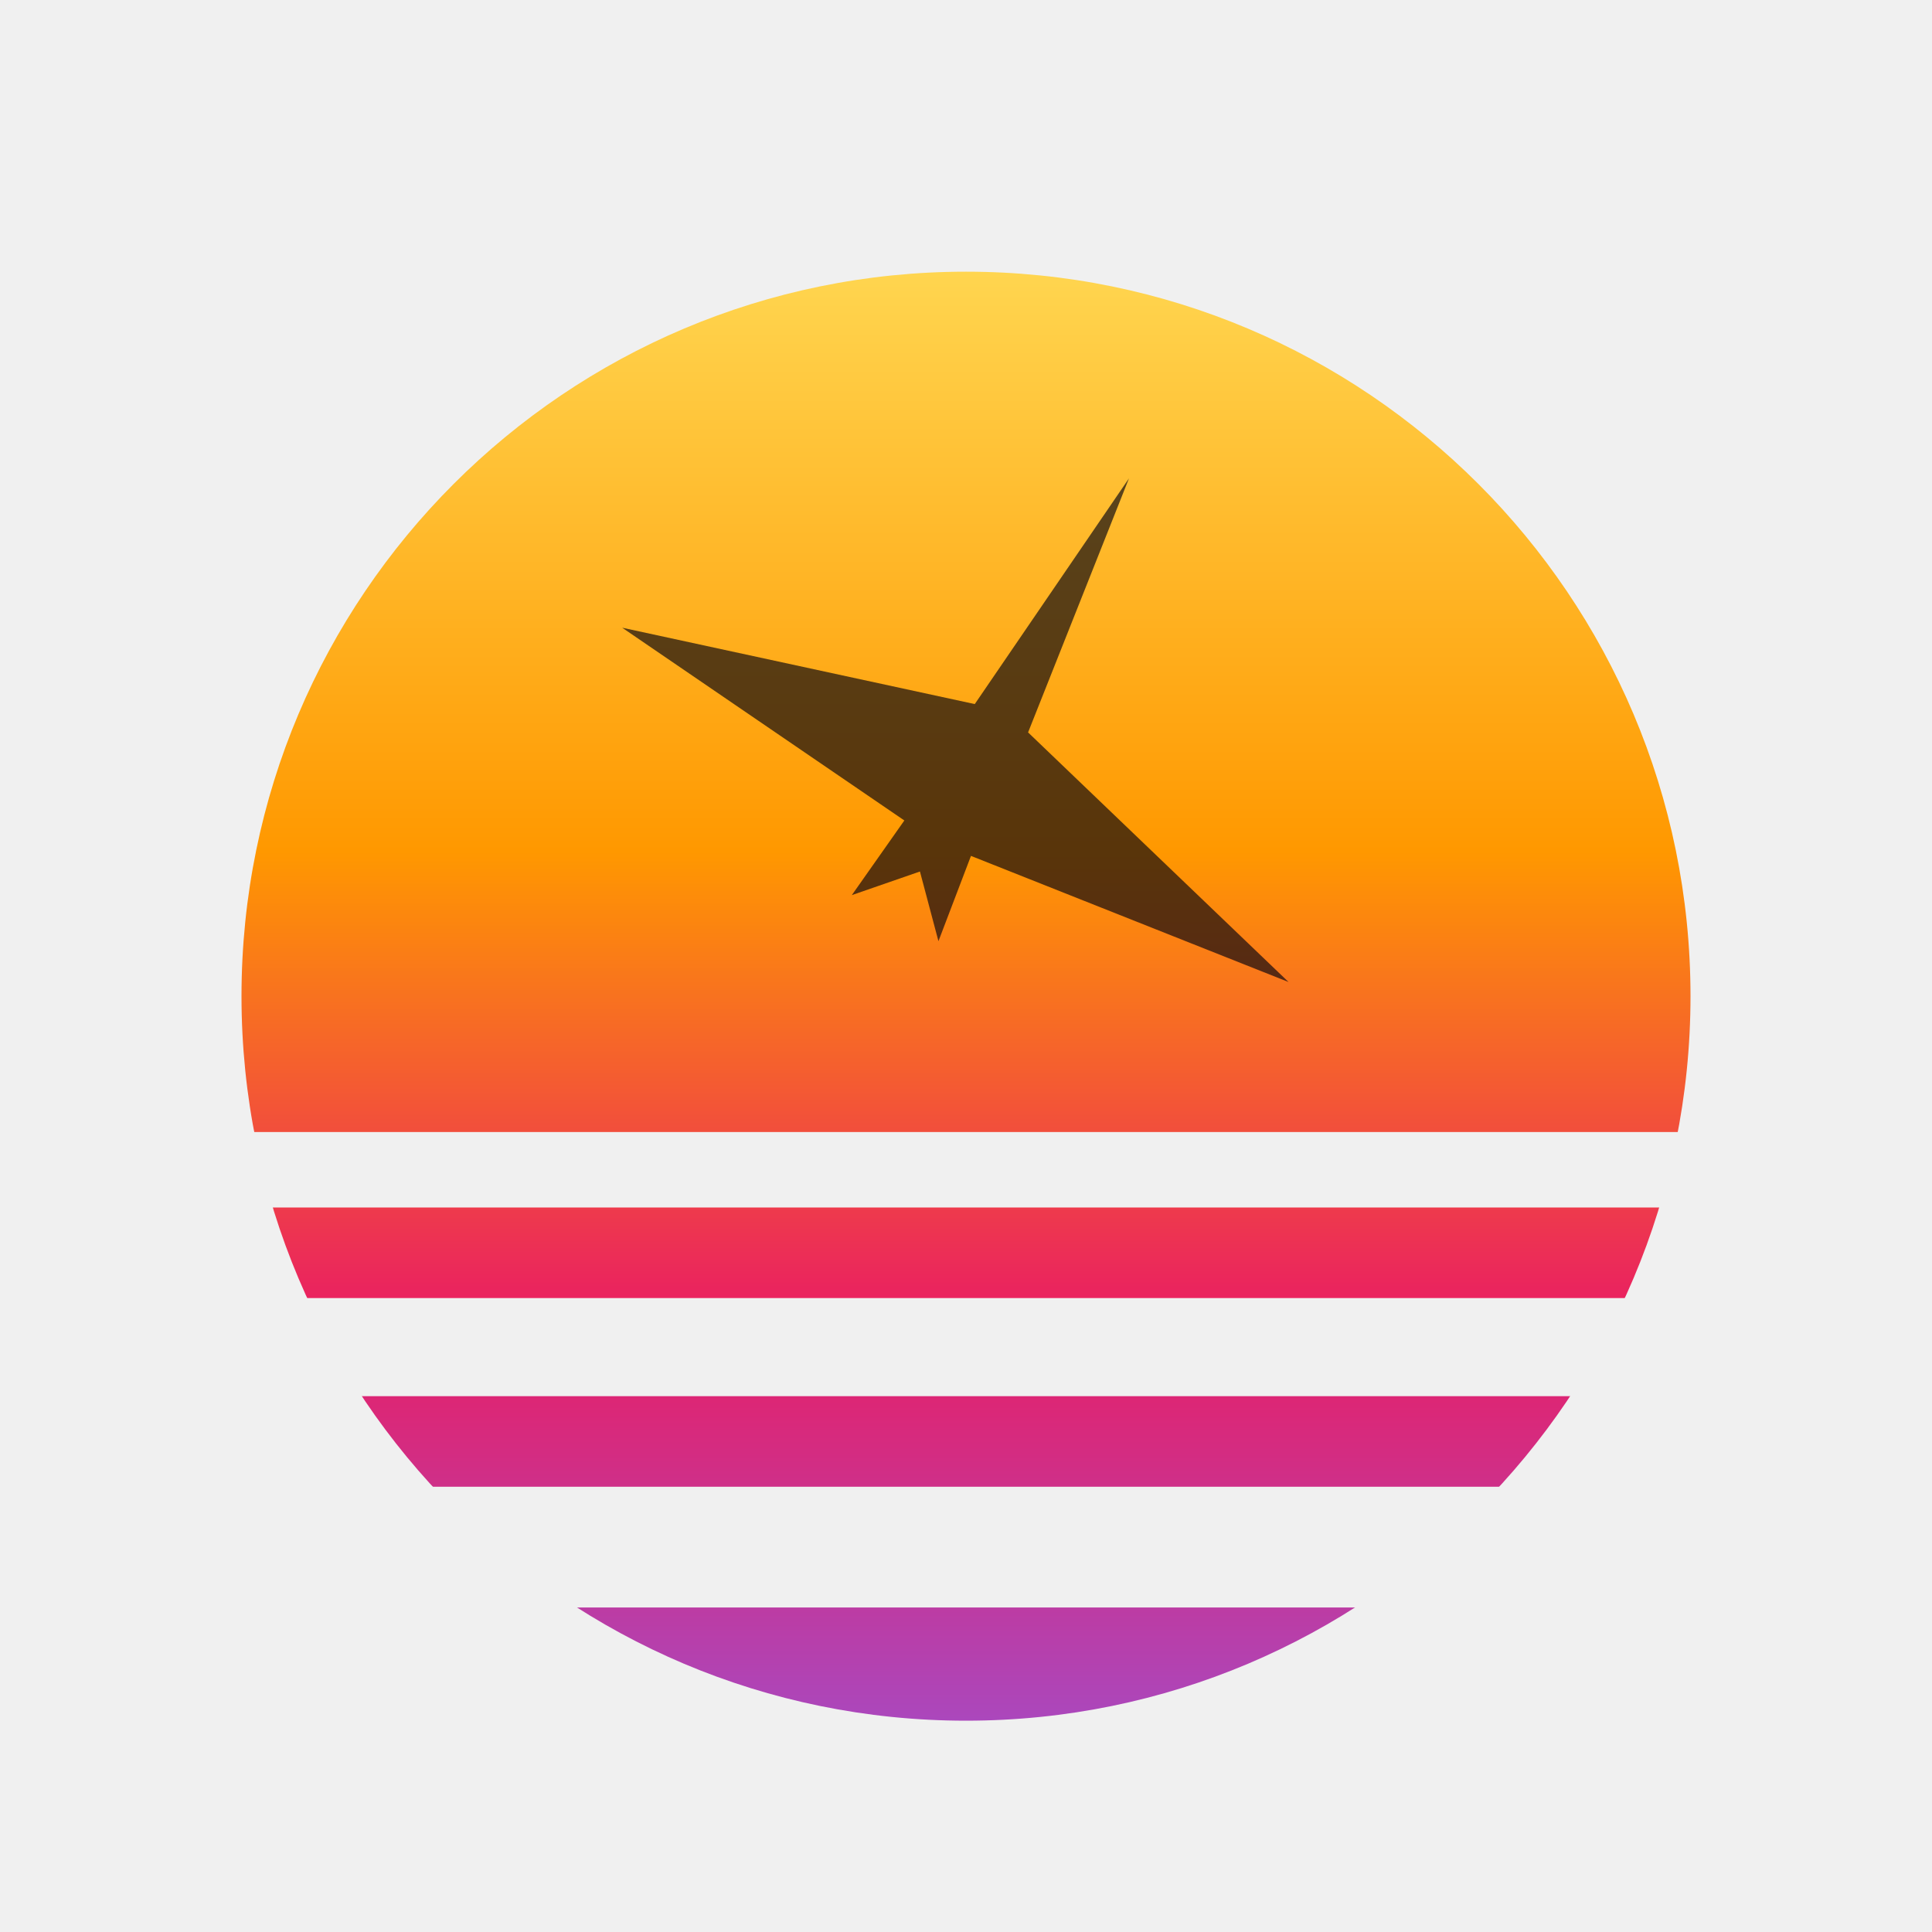
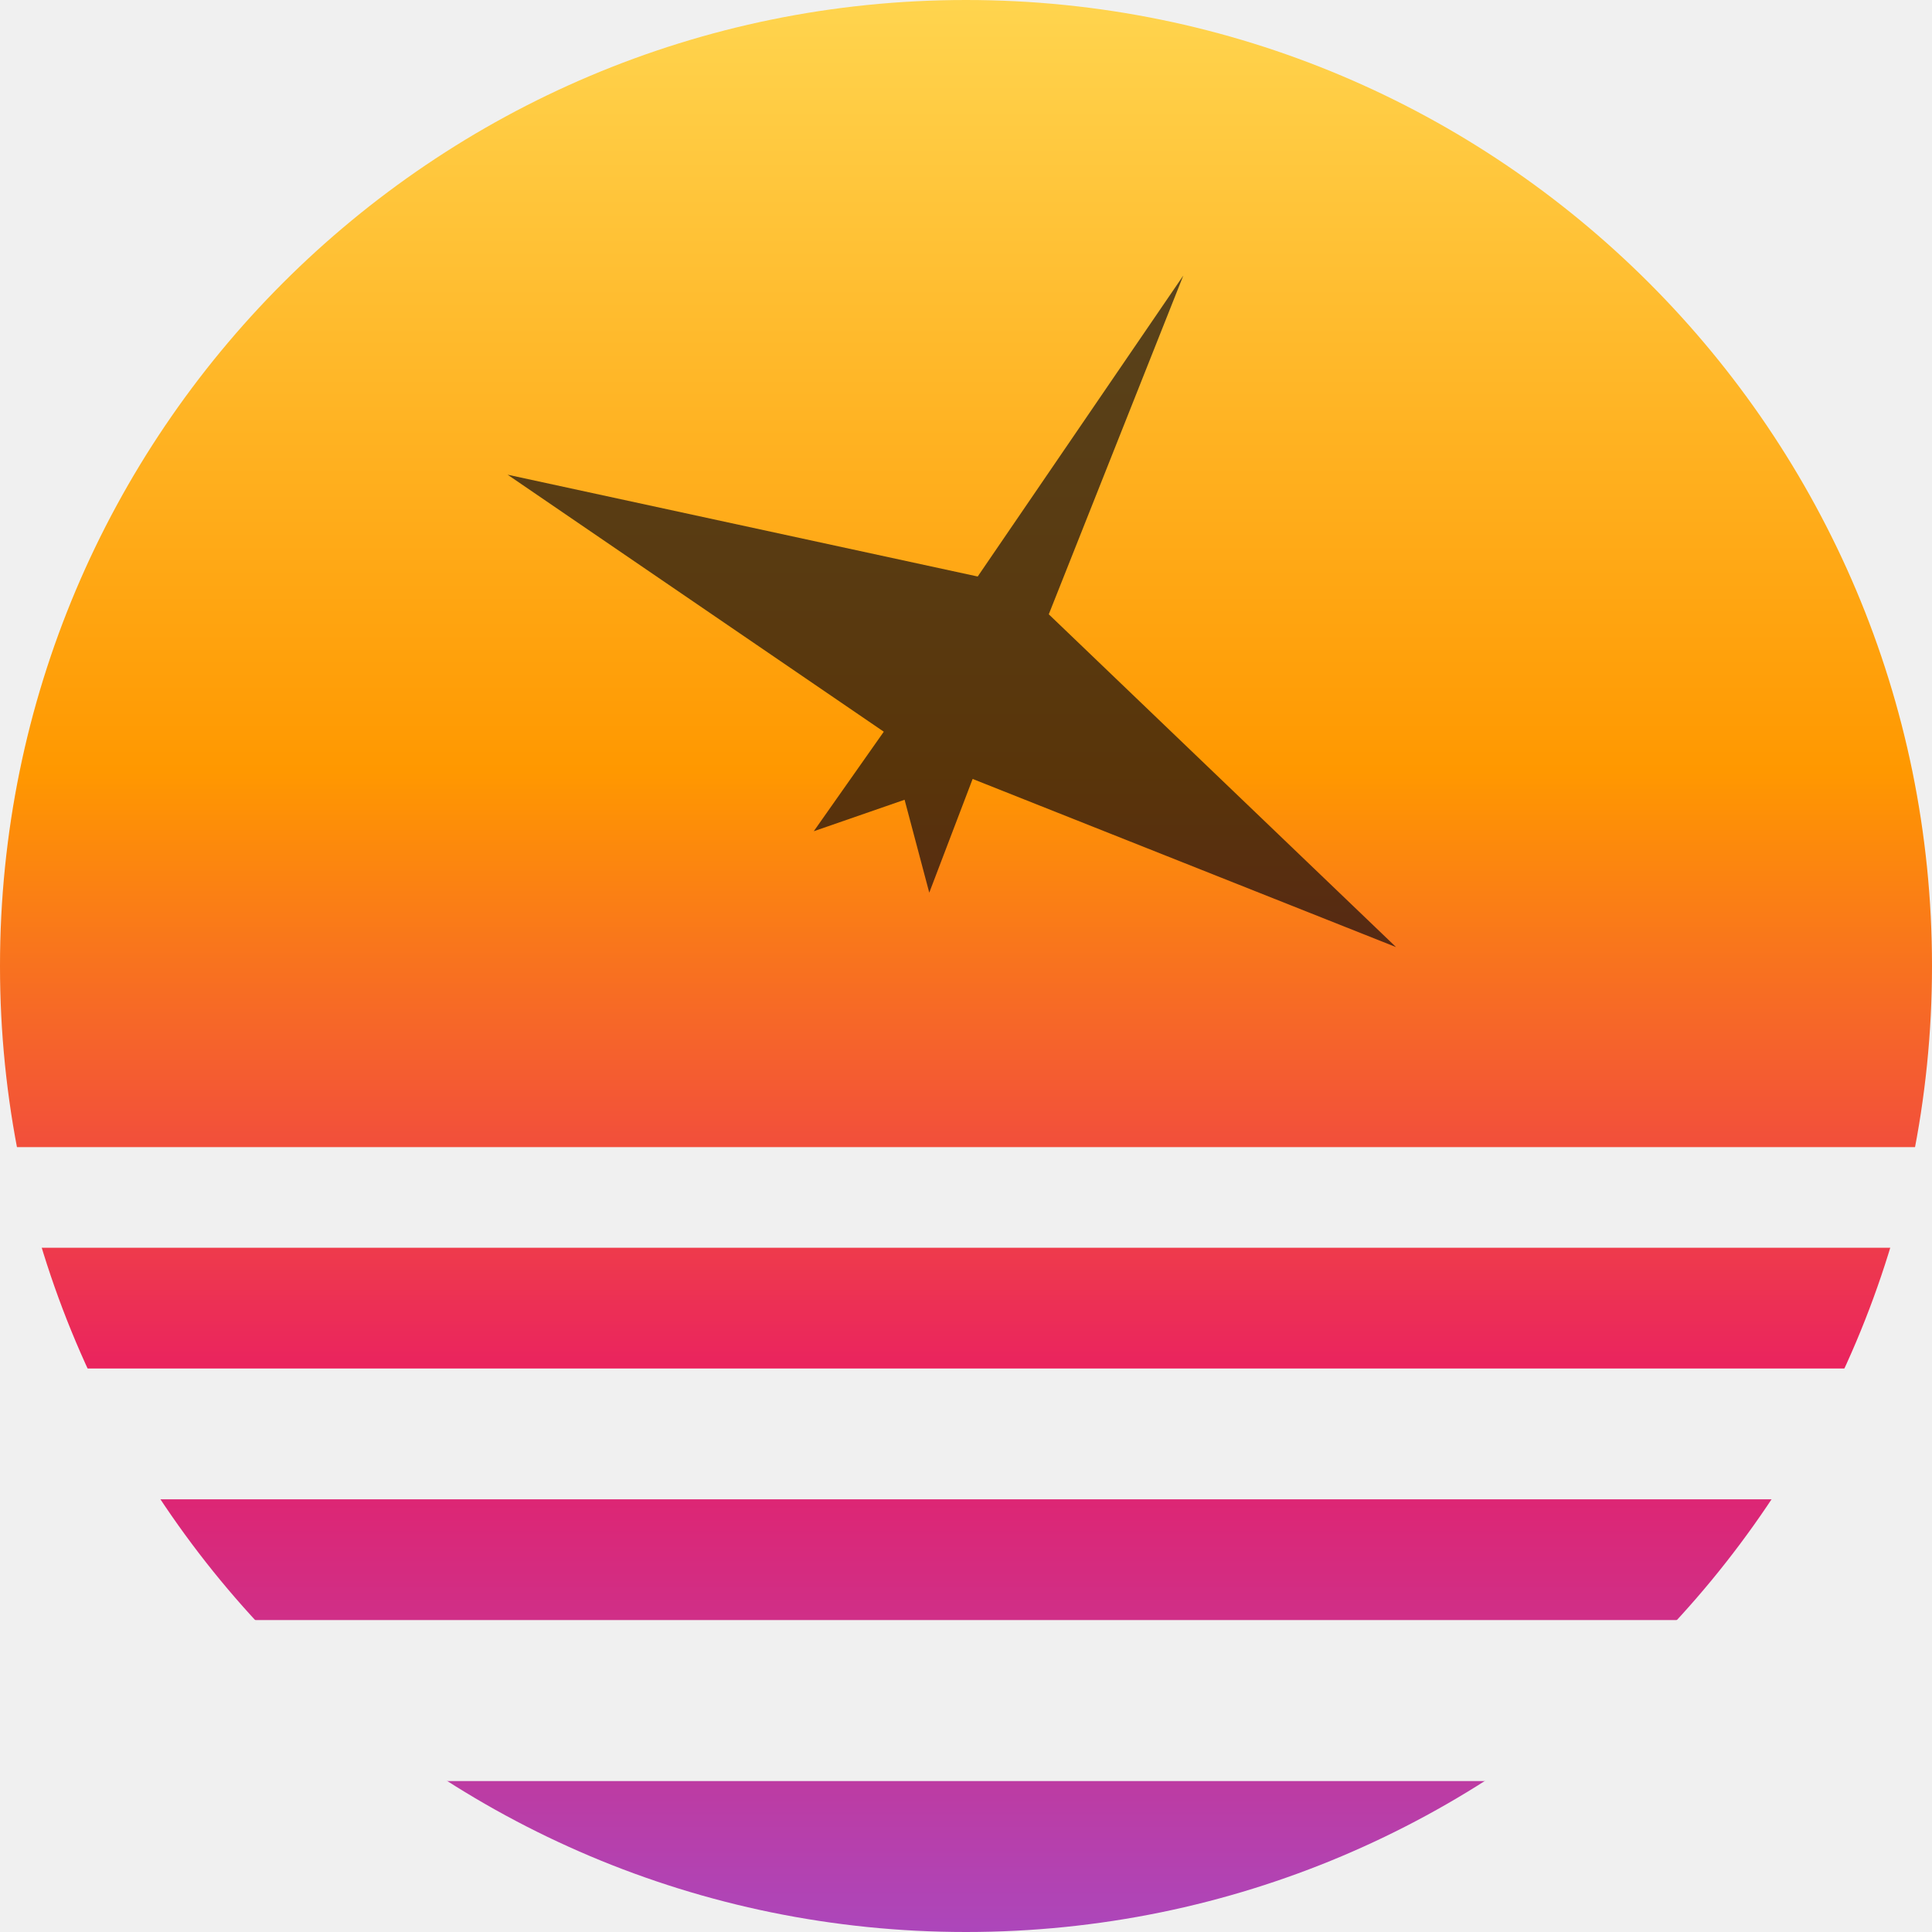
<svg xmlns="http://www.w3.org/2000/svg" viewBox="0 0 256 256" width="256" height="256" role="img" aria-label="CashPilot">
  <defs>
    <linearGradient id="cpSun" x1="0%" y1="0%" x2="0%" y2="100%">
      <stop offset="0%" stop-color="#FFD54F" />
      <stop offset="40%" stop-color="#FF9800" />
      <stop offset="72%" stop-color="#E91E63" />
      <stop offset="100%" stop-color="#AB47BC" />
    </linearGradient>
    <mask id="cpBands">
      <rect width="256" height="256" fill="#fff" />
      <rect x="16" y="150" width="224" height="10" fill="#000" />
      <rect x="16" y="172" width="224" height="13" fill="#000" />
      <rect x="16" y="197" width="224" height="16" fill="#000" />
    </mask>
  </defs>
-   <circle cx="128" cy="132" r="96" fill="url(#cpSun)" mask="url(#cpBands)" />
-   <g transform="translate(128,104) rotate(28)">
-     <path d="M0,-46 L4,-10 L50,3 L5,8 L6.5,20 L0,13 L-6.5,20 L-5,8 L-50,3 L-4,-10 Z" fill="#000010" opacity="0.65" />
+   <g transform="translate(128,128) scale(1.333333) translate(-128,-132)">
+     <circle cx="128" cy="132" r="96" fill="url(#cpSun)" mask="url(#cpBands)" />
+     <g transform="translate(128,104) rotate(28)">
+       <path d="M0,-46 L4,-10 L50,3 L5,8 L6.5,20 L0,13 L-6.5,20 L-5,8 L-50,3 L-4,-10 Z" fill="#000010" opacity="0.65" />
+     </g>
  </g>
</svg>
